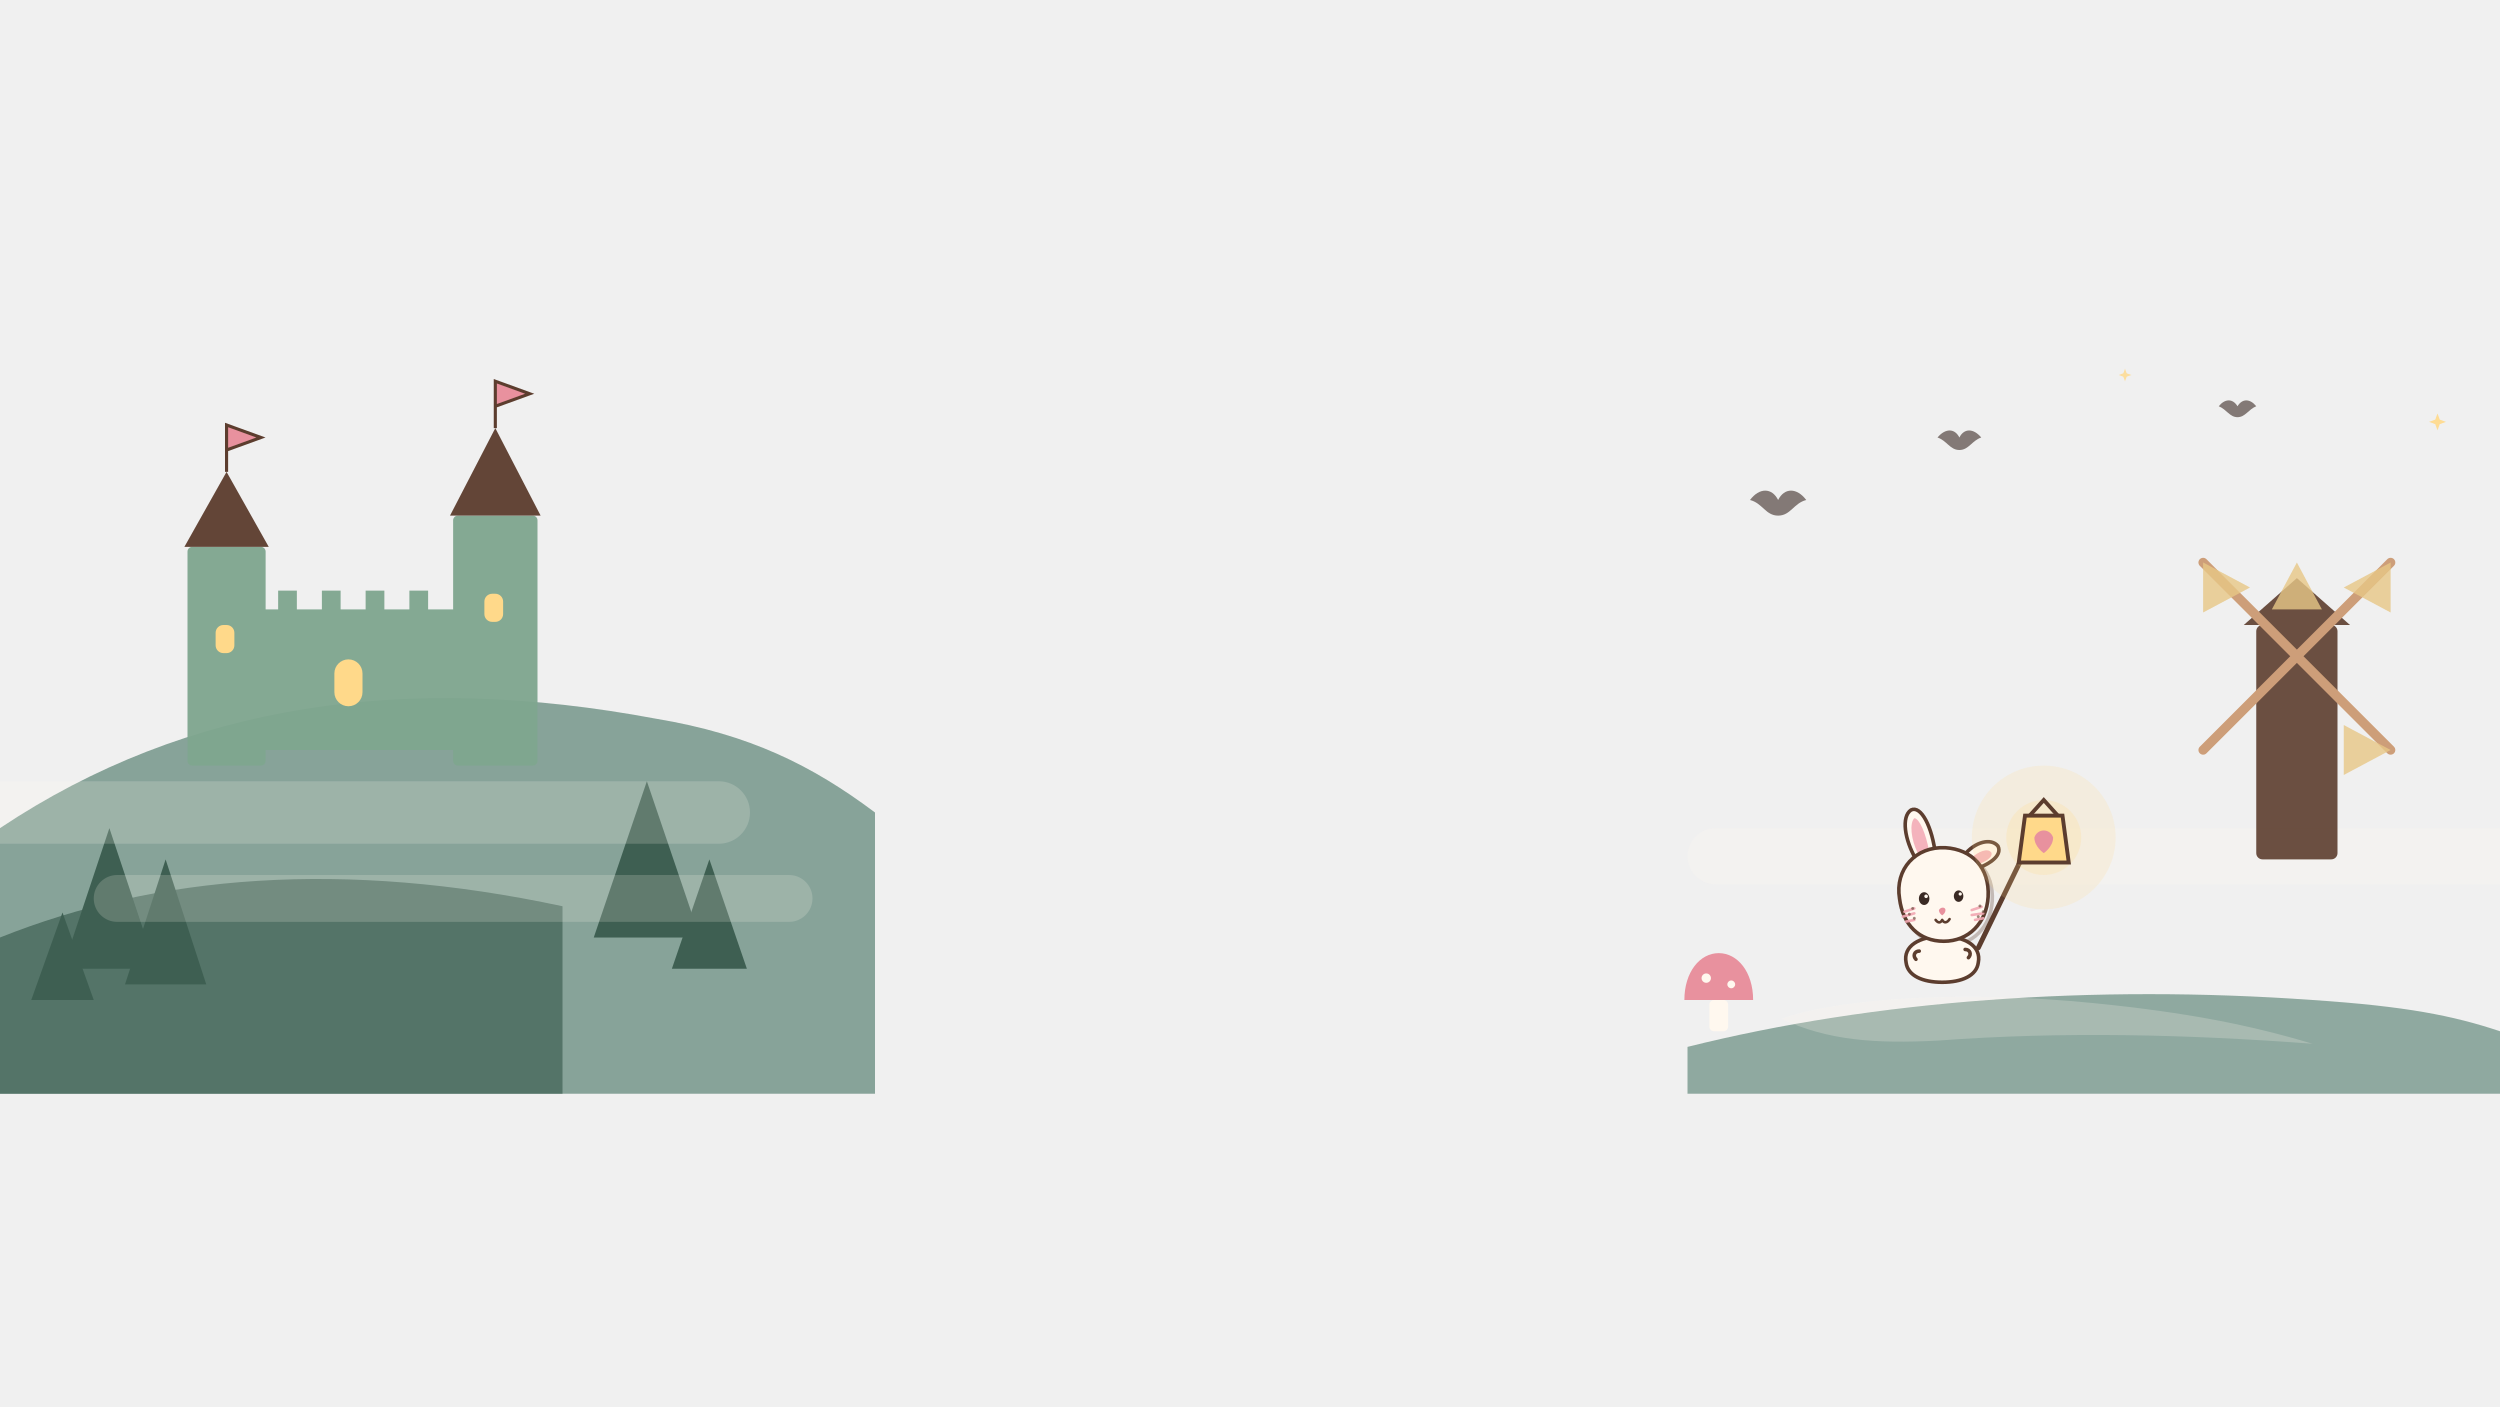
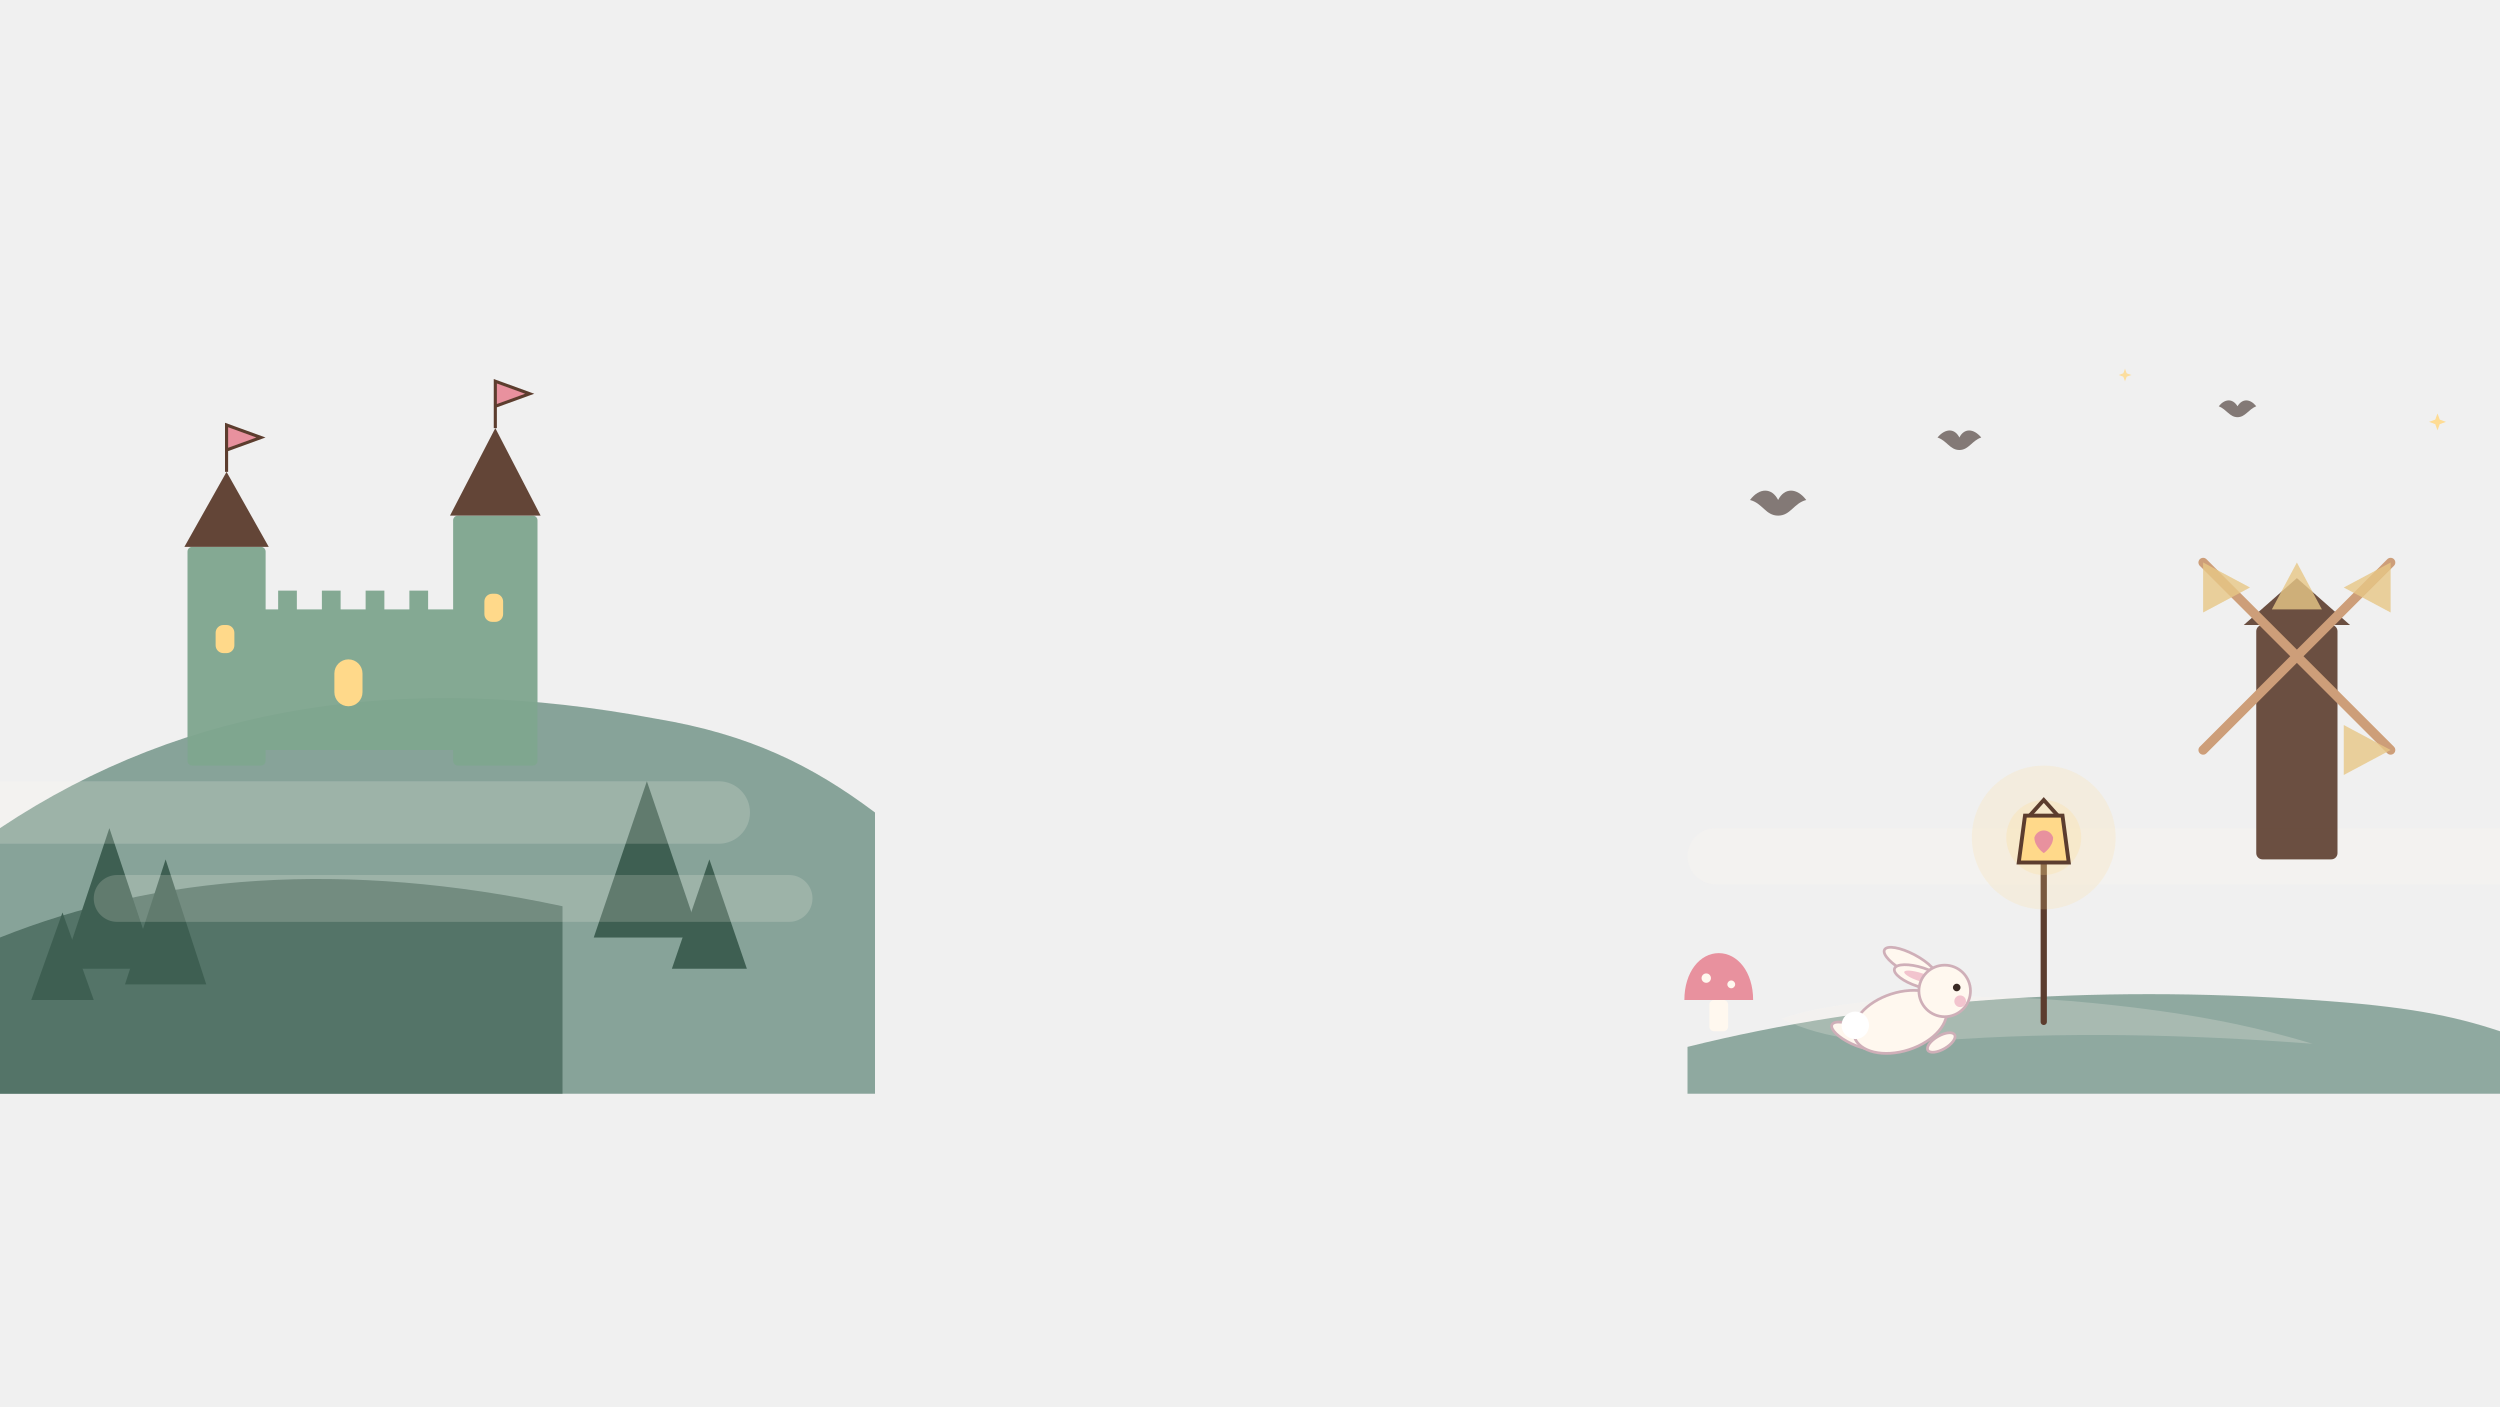
<svg xmlns="http://www.w3.org/2000/svg" xmlns:xlink="http://www.w3.org/1999/xlink" viewBox="0 -200 1600 900" role="img" aria-label="중세 디오라마 — 안개 낀 숲의 성과 풍차, 등불을 든 시로">
  <defs>
-     <g id="shiro" stroke="#5C3D2E" stroke-width="2.2" stroke-linecap="round" stroke-linejoin="round">
-       <path d="M35 63c-3-18 10-32 28-31 16 1 27 12 26 30-1 16-12 27-27 27S37 79 35 63z" fill="none" opacity=".3" transform="translate(1.5 1.5)" />
-       <path d="M44 38c-7-12-9-26-3-30 6-3 13 10 15 28" fill="#FFF8EF" />
-       <path d="M45 34c-4-8-5-18-2-21 3 0 7 9 9 20" fill="#F2A7B3" stroke="none" opacity=".85" />
-       <path d="M73 36c7-9 17-11 21-6 3 6-6 12-17 15" fill="#FFF8EF" />
-       <path d="M77 38c5-5 11-7 13-4 1 3-4 6-11 8" fill="#F2A7B3" stroke="none" opacity=".85" />
-       <path d="M38 101c-2-10 8-16 22-16s24 6 22 16c-1 8-10 12-22 12s-21-4-22-12z" fill="#FFF8EF" />
-       <path d="M34 62c-3-18 10-32 28-31 16 1 27 12 26 30-1 16-12 27-27 27S36 78 34 62z" fill="#FFF8EF" />
-       <g stroke="#F2A7B3" stroke-width="1.6" opacity=".9">
-         <path d="M37 70l6-2M36 73l7-2M38 76l5-1M78 69l6-2M78 72l7-1M80 75l5-1" />
-       </g>
-       <g stroke="none" fill="#3A2A24">
-         <ellipse cx="49" cy="62" rx="3.2" ry="3.9" />
-         <ellipse cx="70" cy="60.5" rx="2.9" ry="3.5" />
-       </g>
-       <g stroke="none" fill="#FFF8EF">
-         <circle cx="50.2" cy="60.6" r="1.1" />
-         <circle cx="71" cy="59.2" r="1" />
-       </g>
-       <g stroke="none" fill="#5C3D2E" opacity=".6">
-         <circle cx="42" cy="68" r=".9" />
-         <circle cx="40" cy="71.5" r=".9" />
-         <circle cx="43" cy="74" r=".9" />
-         <circle cx="83" cy="66.5" r=".9" />
-         <circle cx="85" cy="70" r=".9" />
-         <circle cx="82" cy="73" r=".9" />
-       </g>
-       <path d="M58 69c1-2 4-2 4 0 0 2-2 3.2-2 3.2S58 71 58 69z" fill="#E8919E" stroke="none" />
-       <path d="M56 75c1.5 2 3 2 4 0 1 2 3 2 4.5-.5" fill="none" stroke-width="1.6" />
-       <path d="M44 99c-2-2-1-5 2-5M76 98c2-2 1-5-2-5" fill="none" />
+     <g id="shiro">
+       <ellipse cx="60" cy="98" rx="26" ry="16" fill="#FFF8EF" stroke="#CFAFB8" stroke-width="1.5" />
+       <ellipse cx="47" cy="30" rx="8" ry="22" transform="rotate(-8 47 30)" fill="#FFF8EF" stroke="#CFAFB8" stroke-width="1.5" />
+       <ellipse cx="47" cy="32" rx="3.5" ry="14" transform="rotate(-8 47 32)" fill="#F2C4CE" />
+       <ellipse cx="73" cy="30" rx="8" ry="22" transform="rotate(8 73 30)" fill="#FFF8EF" stroke="#CFAFB8" stroke-width="1.5" />
+       <ellipse cx="73" cy="32" rx="3.5" ry="14" transform="rotate(8 73 32)" fill="#F2C4CE" />
+       <circle cx="60" cy="66" r="28" fill="#FFF8EF" stroke="#CFAFB8" stroke-width="1.5" />
+       <circle cx="49" cy="64" r="3" fill="#3A2A24" />
+       <circle cx="71" cy="64" r="3" fill="#3A2A24" />
+       <circle cx="41" cy="74" r="5.5" fill="#F2C4CE" />
+       <circle cx="79" cy="74" r="5.5" fill="#F2C4CE" />
+       <path d="M56 74q4 4 8 0" fill="none" stroke="#3A2A24" stroke-width="2" stroke-linecap="round" />
+       <ellipse cx="44" cy="106" rx="7" ry="3.5" fill="#FFF8EF" stroke="#CFAFB8" stroke-width="1.2" />
+       <ellipse cx="76" cy="106" rx="7" ry="3.5" fill="#FFF8EF" stroke="#CFAFB8" stroke-width="1.2" />
+     </g>
+     <g id="shiro-sit">
+       <ellipse cx="3" cy="0" rx="13" ry="2.4" fill="#5C3D2E" opacity=".25" />
+       <ellipse cx="0" cy="-10" rx="12" ry="10" fill="#FFF8EF" stroke="#CFAFB8" stroke-width=".8" />
+       <circle cx="-11" cy="-9" r="4" fill="#FFFFFF" />
+       <ellipse cx="6" cy="-33" rx="2.8" ry="8.5" transform="rotate(-12 6 -33)" fill="#FFF8EF" stroke="#CFAFB8" stroke-width=".8" />
+       <ellipse cx="11.5" cy="-32" rx="2.8" ry="8.5" transform="rotate(12 11.5 -32)" fill="#FFF8EF" stroke="#CFAFB8" stroke-width=".8" />
+       <ellipse cx="11.5" cy="-32" rx="1.2" ry="5.5" transform="rotate(12 11.5 -32)" fill="#F2C4CE" />
+       <circle cx="9" cy="-20" r="7.5" fill="#FFF8EF" stroke="#CFAFB8" stroke-width=".8" />
+       <circle cx="12.5" cy="-21" r="1.1" fill="#3A2A24" />
+       <circle cx="13.5" cy="-17" r="1.7" fill="#F2C4CE" />
+       <ellipse cx="6" cy="-1.5" rx="5" ry="2" fill="#FFF8EF" stroke="#CFAFB8" stroke-width=".8" />
+     </g>
+     <g id="shiro-hop">
+       <ellipse cx="-13" cy="4" rx="7.5" ry="2.6" transform="rotate(25 -13 4)" fill="#FFF8EF" stroke="#CFAFB8" stroke-width=".8" />
+       <ellipse cx="0" cy="0" rx="14" ry="8.5" transform="rotate(-18)" fill="#FFF8EF" stroke="#CFAFB8" stroke-width=".8" />
+       <circle cx="-13" cy="1" r="4" fill="#FFFFFF" />
+       <ellipse cx="12" cy="6" rx="4.5" ry="2" transform="rotate(-30 12 6)" fill="#FFF8EF" stroke="#CFAFB8" stroke-width=".8" />
+       <ellipse cx="3" cy="-17" rx="2.8" ry="8.5" transform="rotate(-62 3 -17)" fill="#FFF8EF" stroke="#CFAFB8" stroke-width=".8" />
+       <ellipse cx="6" cy="-13" rx="2.8" ry="8" transform="rotate(-72 6 -13)" fill="#FFF8EF" stroke="#CFAFB8" stroke-width=".8" />
+       <ellipse cx="6" cy="-13" rx="1.2" ry="5" transform="rotate(-72 6 -13)" fill="#F2C4CE" />
+       <circle cx="13" cy="-9" r="7.5" fill="#FFF8EF" stroke="#CFAFB8" stroke-width=".8" />
+       <circle cx="16.5" cy="-10" r="1.1" fill="#3A2A24" />
+       <circle cx="17.5" cy="-6" r="1.7" fill="#F2C4CE" />
    </g>
    <g id="mug" stroke="#5C3D2E" stroke-width="2" stroke-linejoin="round" stroke-linecap="round">
      <path d="M0 0h24l-1.5 13c-.3 3-3 5-6 5H7c-3 0-5.7-2-6-5z" fill="#C9956B" />
      <path d="M24 3h3.5c3 0 4.5 2 4.5 4.5S30.5 12 27.5 12H23" fill="none" />
      <ellipse cx="12" cy="0" rx="12" ry="3" fill="#5C3D2E" stroke="none" />
      <path d="M9 0c1-1.6 3-1 3 .4 0-1.4 2-2 3-.4.6 1-1 2.4-3 3.4-2-1-3.6-2.4-3-3.4z" fill="#FFF8EF" stroke="none" />
      <path d="M7-6c-1.5-2 1.5-4 0-7M14-7c-1.5-2 1.5-4 0-7" fill="none" stroke="#FFF8EF" stroke-width="1.5" opacity=".8" />
    </g>
  </defs>
  <path d="M0 330c120-80 260-100 420-70 60 10 100 30 140 60v180H0z" fill="#4F7A6A" opacity=".65" />
  <path d="M0 400c100-40 220-50 360-20v120H0z" fill="#3E5F52" opacity=".7" />
  <g fill="#7FA68F" opacity=".95">
    <rect x="150" y="190" width="150" height="90" rx="4" />
    <rect x="120" y="150" width="50" height="140" rx="3" />
    <rect x="290" y="130" width="54" height="160" rx="3" />
    <path d="M118 150h54l-27-48z M288 130h58l-29-56z" fill="#5C3D2E" />
    <rect x="150" y="178" width="12" height="14" />
    <rect x="178" y="178" width="12" height="14" />
    <rect x="206" y="178" width="12" height="14" />
    <rect x="234" y="178" width="12" height="14" />
    <rect x="262" y="178" width="12" height="14" />
  </g>
  <g fill="#FFD98A">
    <rect x="138" y="200" width="12" height="18" rx="5" />
    <rect x="310" y="180" width="12" height="18" rx="5" />
    <rect x="214" y="222" width="18" height="30" rx="9" />
  </g>
  <path d="M145 102v-30l22 8-22 8M317 74v-30l22 8-22 8" fill="#E8919E" stroke="#5C3D2E" stroke-width="2" />
  <g fill="#3E5F52">
    <path d="M40 420l30-90 30 90z" />
    <path d="M80 430l26-80 26 80z" />
    <path d="M380 400l34-100 34 100z" />
    <path d="M430 420l24-70 24 70z" />
    <path d="M20 440l20-56 20 56z" />
  </g>
  <g fill="#FFF8EF" opacity=".18">
    <rect x="-40" y="300" width="520" height="40" rx="20" />
    <rect x="60" y="360" width="460" height="30" rx="15" />
    <rect x="1080" y="330" width="560" height="36" rx="18" />
  </g>
  <path d="M1080 470c120-30 260-40 400-30 60 4 90 10 120 20v40H1080z" fill="#4F7A6A" opacity=".6" />
  <path d="M1140 452c40-14 120-18 200-10 60 6 100 14 140 26-80-6-160-8-240-2-40 2-70 0-100-14z" fill="#FFF8EF" opacity=".22" />
  <g transform="translate(1470 160)" fill="#5C3D2E" opacity=".9">
    <rect x="-26" y="40" width="52" height="150" rx="4" />
    <path d="M-34 40h68l-34-30z" />
    <g stroke="#C9956B" stroke-width="6" stroke-linecap="round">
      <path d="M0 60l60-60M0 60l-60-60M0 60l60 60M0 60l-60 60" />
    </g>
    <path d="M0 0l16 30-32 0z M60 0l0 32-30-16z M-60 0l0 32 30-16z M60 120l-30 16 0-32z" fill="#E6C27A" opacity=".8" />
  </g>
-   <g transform="translate(1180 310) scale(1.05)">
-     <use xlink:href="#shiro" />
-     <path d="M82 92l34-70" fill="none" stroke="#5C3D2E" stroke-width="3" stroke-linecap="round" />
+   <path d="M1308 350v104" stroke="#5C3D2E" stroke-width="4" stroke-linecap="round" />
+   <g transform="translate(1216 454) scale(2.2)">
+     <use xlink:href="#shiro-hop" />
  </g>
  <g transform="translate(1308 336)">
    <circle r="46" fill="#FFD98A" opacity=".18" />
    <circle r="24" fill="#FFD98A" opacity=".22" />
    <path d="M-12-14h24l4 30h-32z" fill="#FFD98A" stroke="#5C3D2E" stroke-width="2.5" />
    <path d="M-9-14l9-10 9 10" fill="none" stroke="#5C3D2E" stroke-width="2.5" />
    <path d="M-6 0c2-6 10-6 12 0 0 6-6 10-6 10s-6-4-6-10z" fill="#E8919E" />
  </g>
  <g fill="#3A2A24" opacity=".6">
    <path d="M1120 120c6-8 14-8 18 0 4-8 12-8 18 0-8 2-10 10-18 10s-10-8-18-10z" />
    <path d="M1240 80c5-6 11-6 14 0 3-6 9-6 14 0-6 2-8 8-14 8s-8-6-14-8z" />
    <path d="M1420 60c4-5 9-5 12 0 3-5 8-5 12 0-5 2-7 7-12 7s-7-5-12-7z" />
  </g>
  <g transform="translate(1100 440)">
    <path d="M-22 0c0-18 10-30 22-30s22 12 22 30z" fill="#E8919E" />
    <rect x="-6" y="0" width="12" height="20" rx="3" fill="#FFF8EF" />
    <circle cx="-8" cy="-14" r="3" fill="#FFF8EF" />
    <circle cx="8" cy="-10" r="2.5" fill="#FFF8EF" />
  </g>
  <g transform="translate(1560 70) scale(0.6)" opacity="0.9">
    <path d="M0-9l2.4 6.6L9 0l-6.6 2.4L0 9l-2.4-6.6L-9 0l6.6-2.4z" fill="#FFD98A" />
  </g>
  <g transform="translate(1360 40) scale(0.45)" opacity="0.8">
    <path d="M0-9l2.4 6.6L9 0l-6.6 2.4L0 9l-2.4-6.6L-9 0l6.6-2.4z" fill="#FFD98A" />
  </g>
</svg>
